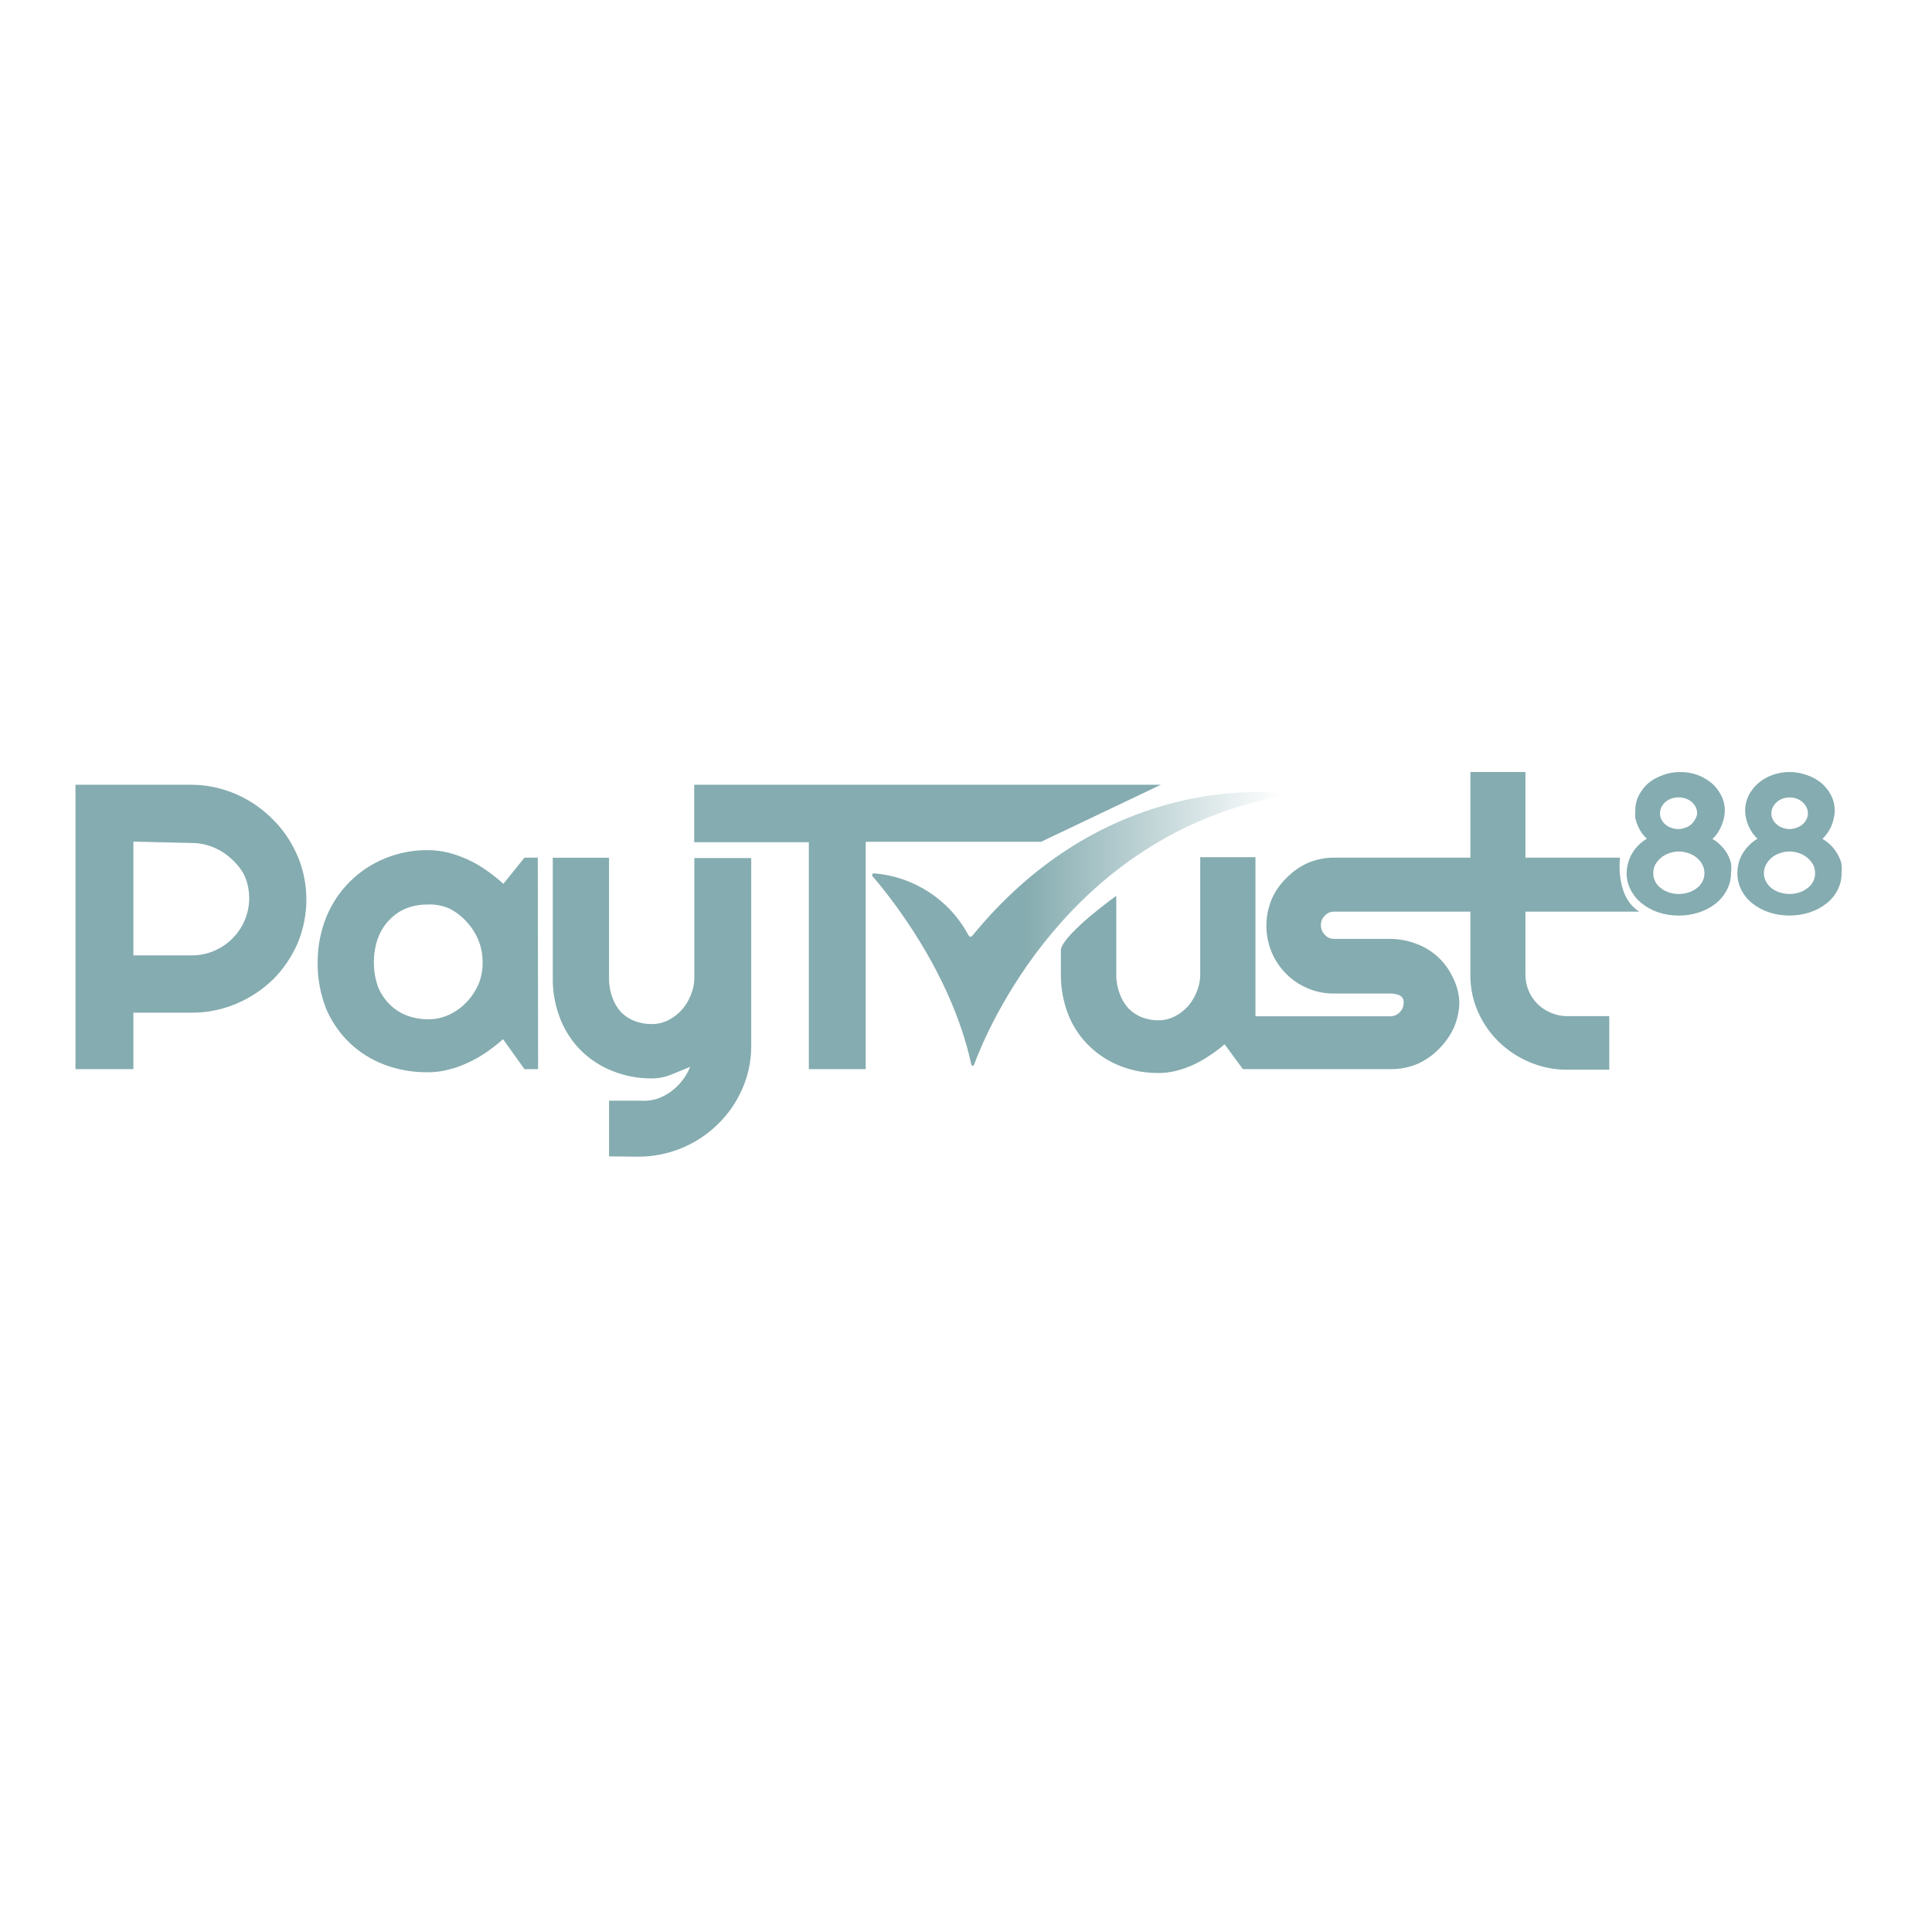
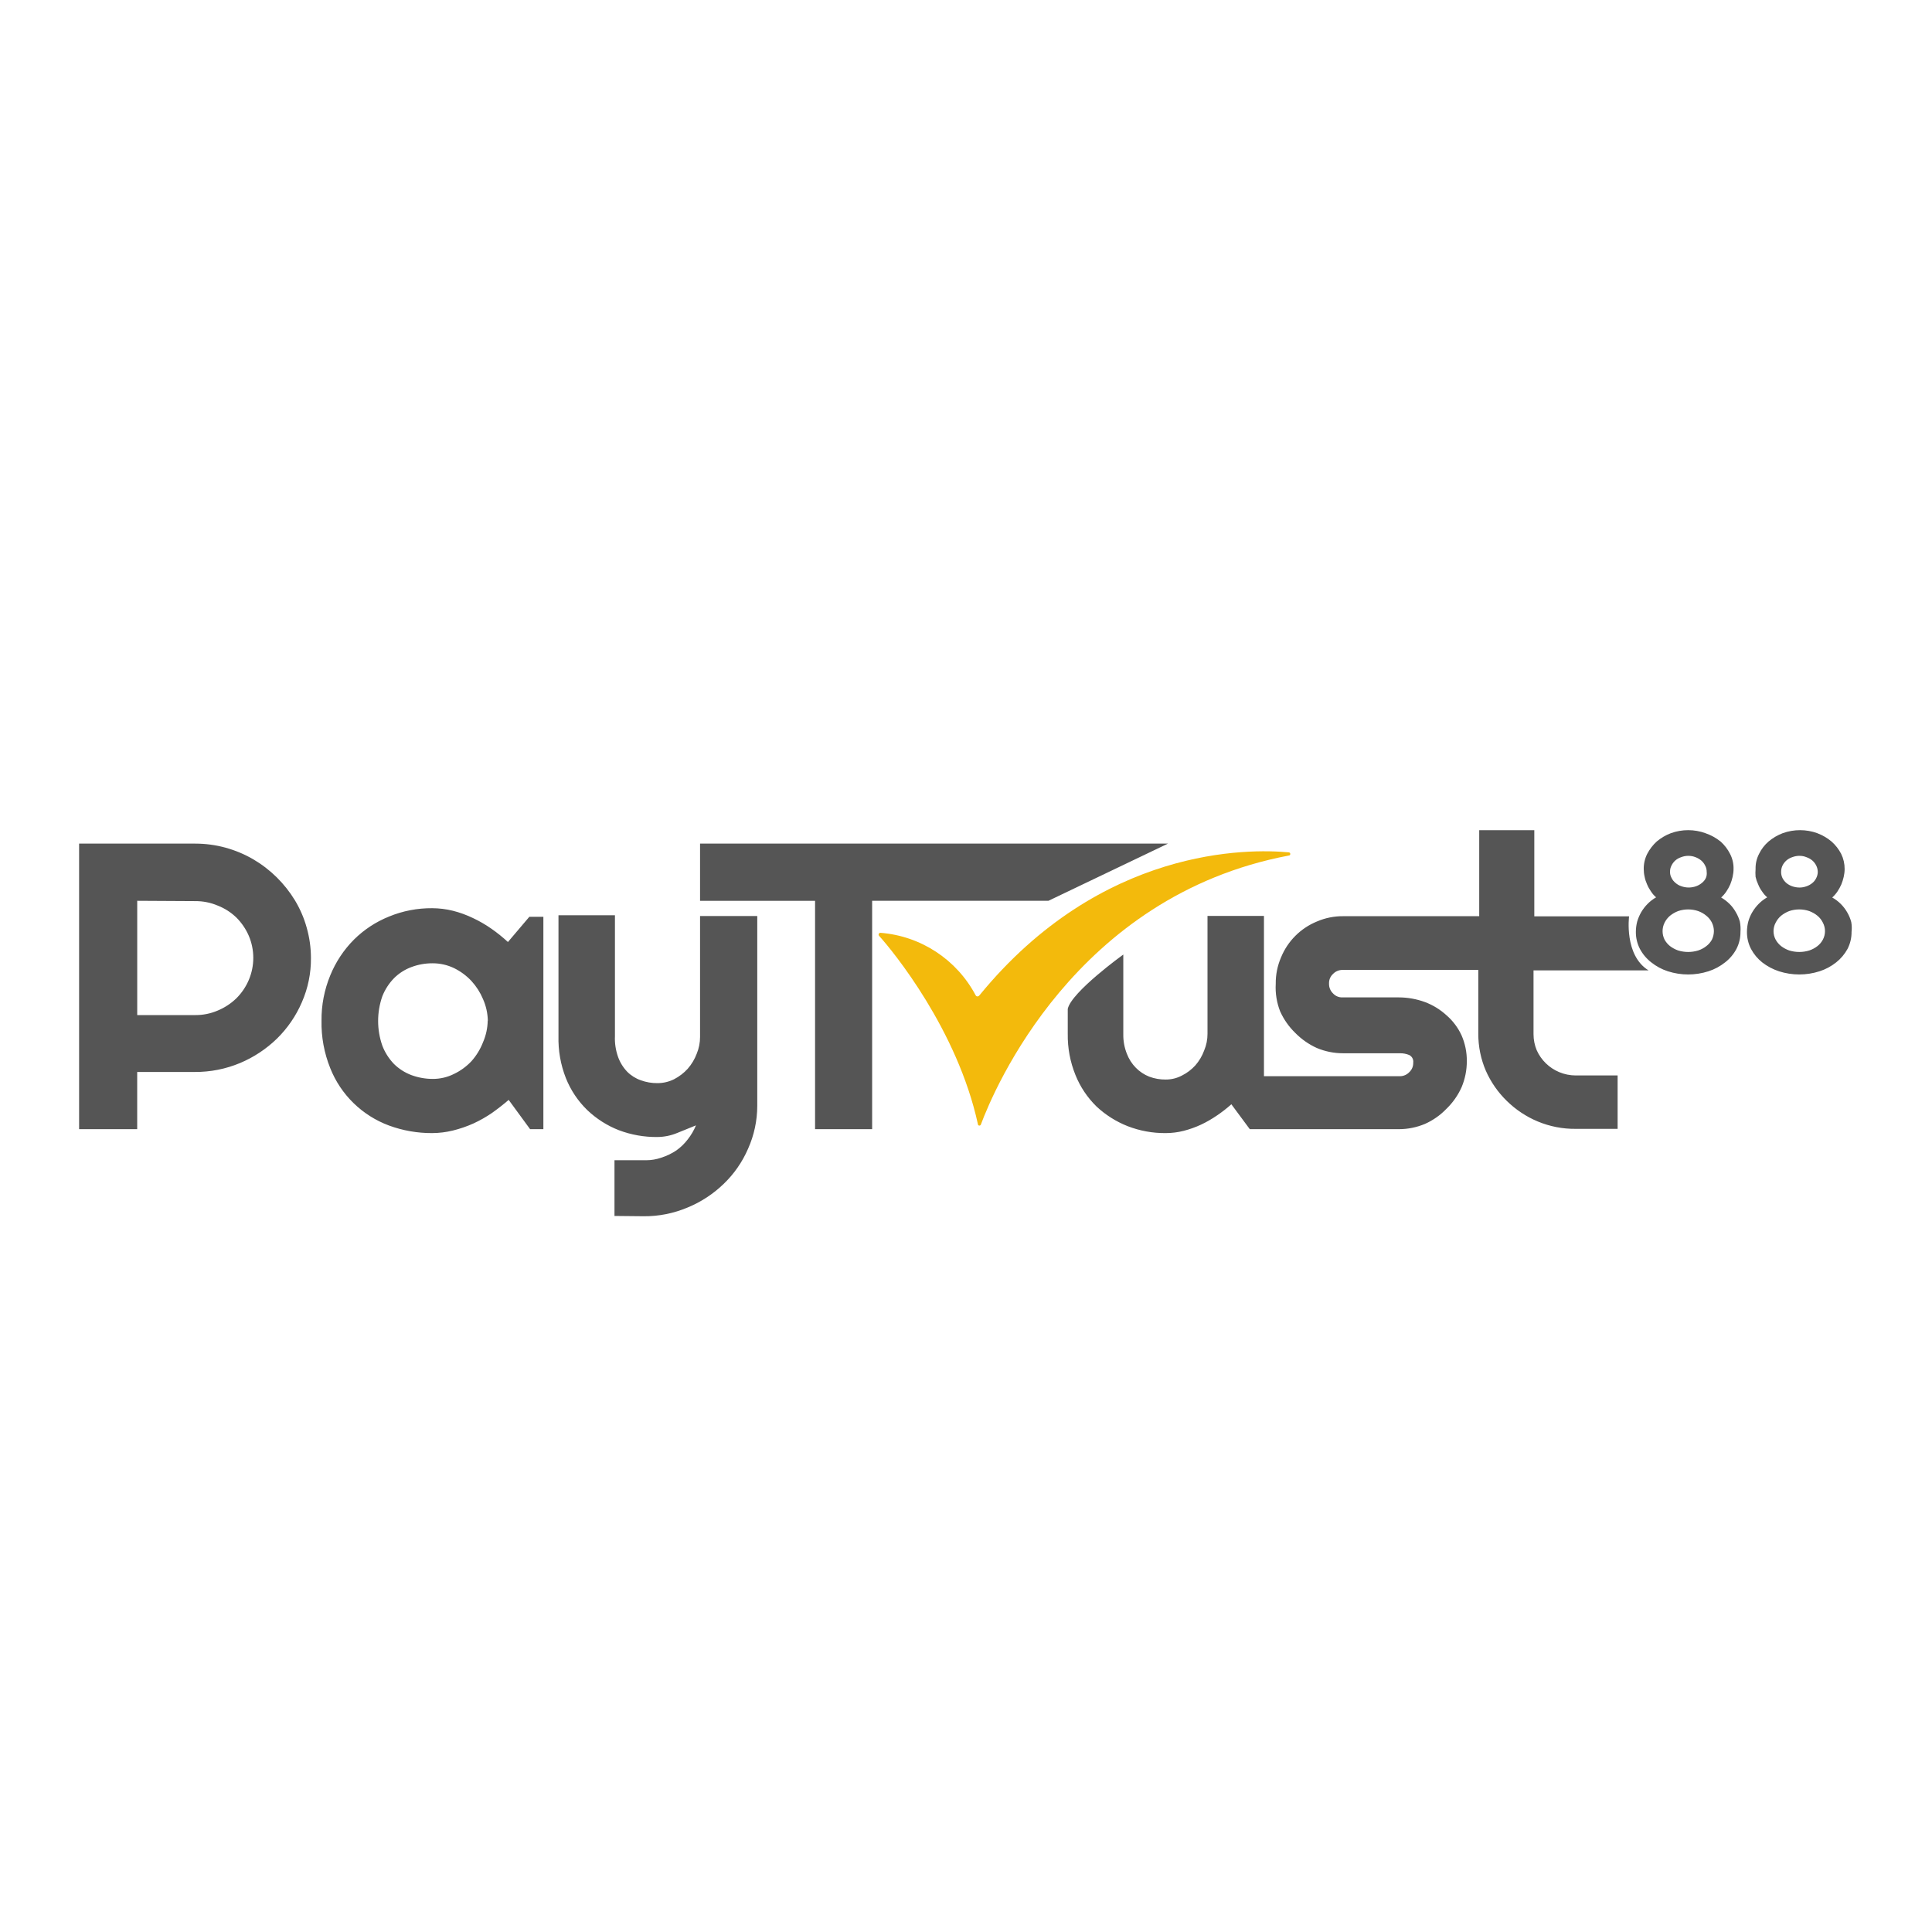
- <svg xmlns="http://www.w3.org/2000/svg" role="img" aria-labelledby="payment-paytrust" width="96" height="96" viewBox="0 0 96 96">
-   <defs>
-     <linearGradient id="paymentgradientprefix__a" x1=".003%" x2="100.083%" y1="50.05%" y2="50.05%">
-       <stop offset="0%" stop-color="#85ACB0" />
-       <stop offset="37%" stop-color="#85ACB0" />
-       <stop offset="100%" stop-color="#FFF" />
-     </linearGradient>
-   </defs>
+ <svg xmlns="http://www.w3.org/2000/svg" width="72" height="72" viewBox="0 0 72 72">
  <g fill="none">
-     <path fill="#85ACB0" d="M26.513 4.373v5.95c-.006.342.052.682.17 1.004.097.277.252.53.455.743.191.19.422.334.676.424.264.098.544.145.826.141.284 0 .564-.066.818-.193a2.32 2.32 0 00.677-.52c.192-.22.343-.472.446-.744.112-.266.17-.552.17-.84v-5.95h2.827v9.363c-.001.733-.155 1.457-.454 2.127a5.51 5.51 0 01-1.212 1.74 5.637 5.637 0 01-3.964 1.607l-1.435-.015v-2.767h1.562c.265.018.532-.01.788-.082.252-.082.49-.203.706-.357a2.87 2.87 0 00.975-1.242l-.945.387c-.305.123-.63.186-.96.186a5.102 5.102 0 01-1.91-.35 4.67 4.67 0 01-1.57-.996 4.596 4.596 0 01-1.056-1.577 5.37 5.37 0 01-.386-2.09v-5.95h2.796zM72.049.112v4.254h4.7s-.26 1.94.96 2.684h-5.66v3.154c.003.539.22 1.055.603 1.435.192.189.42.338.67.439.255.11.531.166.81.163h2.082v2.663h-2.082a4.752 4.752 0 01-1.867-.372 4.946 4.946 0 01-1.54-1.012 4.827 4.827 0 01-1.033-1.487 4.462 4.462 0 01-.38-1.83V7.05h-6.76a.61.61 0 00-.468.194.647.647 0 00-.2.476.662.662 0 00.2.483c.118.134.29.208.468.2h2.76c.444 0 .885.08 1.301.239a3.213 3.213 0 011.807 1.636c.2.377.317.793.342 1.22a3.22 3.22 0 01-.267 1.308 3.607 3.607 0 01-.744 1.064 3.495 3.495 0 01-1.064.744c-.412.172-.854.26-1.301.26h-7.378l-.907-1.235a6.56 6.56 0 01-.744.558 5.622 5.622 0 01-.795.454c-.275.128-.562.23-.856.305a3.577 3.577 0 01-.892.111 5.094 5.094 0 01-1.882-.342 4.618 4.618 0 01-1.54-.981 4.462 4.462 0 01-1.048-1.547 5.42 5.42 0 01-.38-2.046V8.924c.18-.818 2.753-2.662 2.753-2.662v3.912c-.004.325.054.648.17.952.097.276.249.529.447.743.19.188.414.334.662.432.261.099.538.15.818.148.28 0 .554-.066.803-.193.25-.125.475-.297.662-.506.19-.22.342-.471.446-.743.107-.263.162-.543.164-.826V4.343h2.744v7.906h6.693a.632.632 0 00.469-.194.647.647 0 00.2-.476.364.364 0 00-.2-.371 1.145 1.145 0 00-.469-.09h-2.803a3.22 3.22 0 01-1.31-.267 3.347 3.347 0 01-1.777-1.793 3.421 3.421 0 010-2.618c.174-.403.427-.767.744-1.07a3.428 3.428 0 011.063-.744 3.34 3.34 0 011.31-.26h6.76V.112h2.736zM17.507 3.994c.348 0 .695.043 1.033.126a5.816 5.816 0 011.904.893c.287.2.56.418.818.654l1.049-1.301h.662l.015 10.508h-.677l-1.064-1.487a8.79 8.79 0 01-.825.647c-.29.199-.596.373-.915.52-.317.15-.648.267-.989.35-.335.087-.68.13-1.026.126a5.95 5.95 0 01-2.127-.372 5.132 5.132 0 01-1.74-1.086 5.206 5.206 0 01-1.16-1.673 6.128 6.128 0 01-.432-2.35c0-.764.146-1.522.431-2.231a5.31 5.31 0 012.915-2.915 5.526 5.526 0 012.128-.41zM5.757.744c.502 0 1.003.07 1.487.208.96.268 1.833.78 2.536 1.487.349.34.651.726.9 1.146.252.424.45.879.587 1.353a5.637 5.637 0 01-.245 3.719 5.83 5.83 0 01-1.198 1.755 5.905 5.905 0 01-1.83 1.212 5.645 5.645 0 01-2.23.446H2.878v2.804H0V.744h5.756zm48.176 0l-5.95 2.833h-8.716v11.297h-2.826V3.599h-5.697V.744h23.189zm-36.426 5.95c-.36-.003-.719.06-1.056.185a2.454 2.454 0 00-.833.558 2.573 2.573 0 00-.58.907 3.473 3.473 0 00-.209 1.227 3.54 3.54 0 00.209 1.227c.133.324.33.617.58.863.241.244.533.432.855.55.338.126.696.189 1.056.186.368.003.732-.078 1.063-.238.327-.158.622-.375.87-.64.248-.27.447-.582.588-.921.129-.34.19-.701.179-1.064a2.774 2.774 0 00-.209-1.07 3.064 3.064 0 00-.587-.915 2.893 2.893 0 00-.84-.647 2.417 2.417 0 00-1.086-.209zM2.878 3.57v5.652h2.878c.383.005.762-.069 1.116-.216.341-.142.652-.35.915-.61a2.826 2.826 0 00.617-3.131 2.811 2.811 0 00-.617-.803 2.975 2.975 0 00-.915-.602 2.819 2.819 0 00-1.116-.223L2.878 3.57zM79.747.112a2.402 2.402 0 011.561.557c.196.17.355.378.469.61.119.23.18.485.178.744 0 .13-.015.26-.044.387-.032.13-.074.256-.127.379-.05.122-.112.24-.186.35-.074.109-.161.208-.26.297.15.085.288.19.41.312.122.123.23.26.319.41.083.147.148.305.193.468.026.17.026.343 0 .513.005.293-.067.583-.208.84-.134.26-.322.488-.55.67-.248.192-.527.34-.826.438a3.153 3.153 0 01-1.004.157 3.198 3.198 0 01-1.011-.157 2.61 2.61 0 01-.818-.438 2.008 2.008 0 01-.558-.67 1.778 1.778 0 01-.208-.84c.002-.174.027-.346.074-.513a1.8 1.8 0 01.201-.476c.087-.146.192-.281.312-.402.124-.125.264-.232.417-.32a1.86 1.86 0 01-.446-.64 1.889 1.889 0 01-.127-.378 1.748 1.748 0 010-.387 1.584 1.584 0 01.171-.744 2.06 2.06 0 01.469-.61c.22-.181.472-.32.743-.409.274-.102.564-.153.856-.148zm6.276.148c.272.089.524.228.744.41.196.171.357.378.476.61a1.68 1.68 0 01.127 1.13 1.993 1.993 0 01-.565 1.026c.311.174.569.432.743.744.088.146.156.303.2.468.024.163.026.328.008.49.004.293-.065.582-.2.841-.135.262-.326.49-.558.67-.248.192-.527.34-.826.438a3.302 3.302 0 01-2.008 0 2.655 2.655 0 01-.825-.438 2.008 2.008 0 01-.558-.67 1.777 1.777 0 01-.2-.84c-.001-.173.022-.346.066-.513a1.8 1.8 0 01.2-.476c.088-.148.196-.283.32-.402.122-.125.26-.232.41-.32a2.358 2.358 0 01-.253-.29 2.305 2.305 0 01-.193-.35 1.86 1.86 0 01-.12-.378 1.68 1.68 0 01.126-1.13c.12-.232.282-.439.477-.61.206-.179.443-.317.699-.41a2.536 2.536 0 011.71 0zm-6.849 3.89c-.287.1-.527.3-.677.565a.93.93 0 00-.096.424.878.878 0 00.096.416c.067.126.16.236.275.32.119.098.255.171.402.216.32.109.668.109.99 0 .148-.046.286-.12.408-.216a.922.922 0 00.268-.32.885.885 0 00.1-.335l.003-.094-.006-.097a.937.937 0 00-.097-.314 1.041 1.041 0 00-.268-.335 1.168 1.168 0 00-.409-.23c-.319-.12-.67-.12-.989 0zm5.994-.09a1.309 1.309 0 00-.49.09c-.29.094-.533.296-.677.565a.937.937 0 00-.104.424c0 .145.035.288.104.416.066.124.157.233.267.32.122.097.261.17.41.216a1.555 1.555 0 00.99 0 1.16 1.16 0 00.4-.216.944.944 0 00.275-.32.878.878 0 00.096-.336l.001-.08a.93.93 0 00-.097-.424 1.25 1.25 0 00-.676-.565c-.16-.06-.329-.09-.499-.09zm-5.882-2.625a.937.937 0 00-.29.171.915.915 0 00-.194.253.744.744 0 00-.067.305.677.677 0 00.067.305.788.788 0 00.194.245c.084.075.182.13.29.164a.952.952 0 00.706 0 .796.796 0 00.29-.164.788.788 0 00.194-.245.677.677 0 00.104-.305.744.744 0 00-.067-.305.915.915 0 00-.194-.253.937.937 0 00-.29-.17 1.078 1.078 0 00-.743 0zm5.89-.06c-.122.001-.242.021-.357.06a.9.9 0 00-.283.171.788.788 0 00-.193.253.617.617 0 00-.075.305.595.595 0 00.075.305c.045.096.11.18.193.245.081.075.178.131.283.164a.952.952 0 00.706 0 .796.796 0 00.29-.164.692.692 0 00.194-.245.595.595 0 00.074-.305.617.617 0 00-.074-.305.788.788 0 00-.194-.253.937.937 0 00-.64-.23z" transform="translate(3.75 38.25)" />
-     <path fill="url(#paymentgradientprefix__a)" d="M39.61 5.295c.684.788 3.881 4.648 4.9 9.334a.074.074 0 00.149 0c.632-1.704 4.648-11.312 15.238-13.313a.082.082 0 000-.156C57.912.982 50.601.87 44.57 8.24c-.06.075-.142.075-.186 0a5.853 5.853 0 00-4.715-3.094.09.09 0 00-.06.15z" transform="translate(3.75 38.25)" />
+     <path fill="#555" d="M20.104 3.172v4.5c-.012.26.027.52.112.766.073.21.19.401.343.562.143.144.316.253.507.32.2.073.411.11.624.107.215 0 .427-.05.619-.146.19-.098.362-.23.506-.388.145-.166.26-.356.337-.562.083-.2.125-.414.124-.63V3.2h2.132v7.076c-.001.55-.118 1.095-.343 1.597-.214.494-.523.94-.911 1.311-.387.374-.841.672-1.339.877-.52.22-1.078.332-1.643.327l-1.085-.011v-2.076h1.181c.192 0 .382-.033.563-.096.199-.063.388-.154.562-.27.163-.116.307-.257.428-.416.124-.158.226-.332.303-.518l-.708.287c-.23.095-.477.144-.726.147-.492.006-.98-.08-1.44-.254-.44-.171-.84-.428-1.181-.753-.345-.336-.615-.74-.793-1.187-.197-.5-.29-1.033-.276-1.57v-4.5h2.104zm-6.812-.264c.261.001.522.033.776.096.256.065.505.156.743.27.241.113.473.247.691.4.216.15.42.316.614.494l.798-.94h.523v7.915h-.495l-.798-1.091c-.197.169-.405.332-.619.484-.219.15-.45.282-.692.393-.248.112-.506.2-.77.265-.253.062-.511.094-.771.095-.547.003-1.09-.092-1.603-.28-1.002-.37-1.8-1.147-2.194-2.138-.227-.563-.338-1.166-.326-1.772-.006-.579.105-1.153.326-1.688.203-.498.503-.952.883-1.333.375-.372.82-.664 1.31-.86.51-.21 1.054-.314 1.604-.31zM4.466.501c.38 0 .759.051 1.125.151.363.1.71.245 1.035.434.636.373 1.17.9 1.553 1.53.191.318.34.66.438 1.018.104.366.157.744.158 1.125.006.569-.11 1.132-.338 1.653-.218.508-.534.969-.928 1.356-.398.387-.866.696-1.378.911-.534.223-1.108.336-1.687.332H2.3v2.132H.135V.501h4.331zm36.248 0l-4.455 2.131h-6.57v8.511h-2.127v-8.51h-4.286V.5h17.438zm-27.4 4.46c-.27-.002-.54.045-.793.14-.245.09-.468.233-.652.417-.187.193-.334.42-.433.67-.21.597-.21 1.247 0 1.845.097.253.245.484.433.68.186.183.408.324.652.416.254.093.523.141.793.141.276.001.547-.062.793-.186.246-.117.467-.28.653-.478.183-.207.328-.445.428-.703.11-.254.17-.527.174-.804h.005c-.006-.278-.067-.551-.18-.805-.103-.246-.247-.472-.427-.669-.186-.2-.407-.364-.652-.484-.248-.119-.52-.18-.794-.18zM2.301 2.632v4.259h2.165c.288.002.574-.056.838-.17.257-.107.492-.261.692-.455.196-.195.353-.426.461-.68.226-.529.226-1.126 0-1.654-.11-.252-.266-.481-.46-.675-.2-.193-.434-.344-.693-.445-.264-.113-.55-.17-.838-.168l-2.165-.012zM54.366 0v3.212h3.532s-.191 1.451.726 2.014h-4.287v2.379c0 .205.04.407.119.596.165.369.465.66.838.816.194.081.402.123.613.124h1.564v1.99h-1.564c-.485.005-.965-.089-1.412-.275-.43-.179-.82-.439-1.153-.765-.33-.321-.596-.703-.782-1.125-.187-.435-.283-.904-.281-1.378v-2.38h-5.063c-.134 0-.263.055-.354.153-.098.09-.151.22-.146.354-.005.137.048.27.146.366.09.1.22.156.354.151h2.098c.334 0 .666.06.98.175.294.111.565.277.798.49.238.206.43.461.562.747.132.302.2.628.197.957.002.338-.065.673-.197.984-.135.3-.326.57-.562.799-.228.237-.499.428-.799.562-.31.13-.642.198-.979.197h-5.551l-.687-.928c-.168.15-.347.29-.534.416-.19.13-.389.246-.596.343-.208.097-.425.174-.647.231-.219.056-.444.084-.67.084-.484.005-.965-.083-1.417-.258-.432-.17-.827-.42-1.165-.737-.338-.332-.605-.73-.781-1.17-.198-.488-.295-1.01-.287-1.536V6.66c.135-.63 2.07-2.025 2.07-2.025v2.976c-.003.244.04.486.13.714.074.198.189.378.337.529.141.144.312.257.5.332.196.073.404.11.613.107.21.001.417-.049.602-.147.189-.094.358-.222.5-.377.145-.165.258-.356.333-.562.082-.196.124-.406.123-.619V3.195h2.104v5.974h5.063c.134.001.263-.054.354-.152.098-.091.151-.22.146-.354.016-.116-.043-.228-.146-.282-.112-.047-.233-.07-.354-.067h-2.11c-.338.001-.673-.066-.984-.197-.3-.136-.573-.327-.804-.563-.237-.23-.428-.503-.563-.804-.127-.326-.183-.675-.163-1.024-.004-.338.063-.673.197-.984.248-.608.73-1.09 1.339-1.339.31-.134.646-.201.984-.197h5.063V0h2.053zm6.378.113c.204.07.395.174.563.309.146.13.266.286.354.461.09.174.135.367.13.563 0 .098-.012.196-.034.292-.022.098-.052.194-.09.287-.041.092-.09.18-.146.264-.055.081-.12.155-.192.22.113.066.217.145.31.236s.172.196.236.31c.066.11.117.23.152.354.024.126.032.254.022.382.003.221-.05.44-.151.636-.104.195-.248.365-.422.5-.185.147-.395.26-.62.332-.491.158-1.02.158-1.512 0-.225-.072-.434-.185-.619-.332-.174-.135-.318-.305-.422-.5-.102-.196-.154-.415-.152-.636 0-.13.017-.261.05-.388.037-.124.088-.242.153-.354.066-.11.145-.213.236-.304.094-.095.2-.176.315-.242-.074-.064-.138-.137-.191-.22-.058-.082-.107-.17-.146-.264-.041-.09-.072-.184-.09-.28-.023-.097-.034-.195-.034-.293-.002-.195.042-.388.13-.563.09-.173.21-.329.354-.461.157-.132.336-.237.528-.31.417-.15.872-.15 1.288 0zm4.168 0c.193.072.372.177.53.309.147.13.27.286.36.461.086.175.13.368.129.563 0 .098-.012.196-.034.292-.022.098-.052.194-.09.287-.041.092-.09.18-.146.264-.055.081-.12.155-.192.22.236.132.43.326.563.562.064.111.114.23.146.355.022.12.025.243.011.365.003.221-.05.44-.151.636-.106.194-.25.364-.422.5-.185.147-.395.26-.62.332-.491.158-1.02.158-1.512 0-.226-.074-.437-.186-.625-.332-.171-.136-.313-.307-.416-.5-.102-.196-.154-.415-.152-.636 0-.13.017-.261.05-.388.035-.124.086-.244.153-.354.066-.11.145-.213.236-.304.094-.095.2-.176.315-.242-.074-.064-.138-.137-.191-.22-.06-.08-.109-.17-.146-.264-.043-.09-.075-.184-.096-.28l-.006-.147.006-.146c-.005-.196.04-.39.13-.563.085-.176.206-.333.354-.461.157-.132.336-.237.528-.31.417-.15.872-.15 1.288 0zm-5.186 2.902c-.11.042-.212.101-.303.174-.085.072-.153.16-.203.26-.098.198-.098.43 0 .63.051.092.12.174.203.241.092.07.194.125.303.163.244.075.505.075.748 0 .11-.036.213-.091.304-.163.086-.065.157-.148.208-.242.047-.098.072-.206.073-.315 0-.109-.026-.217-.073-.315-.05-.1-.12-.189-.208-.259-.09-.075-.193-.134-.304-.174-.242-.082-.505-.082-.748 0zm4.14 0c-.11.042-.212.101-.303.174-.085.072-.153.16-.203.26-.105.196-.105.432 0 .63.051.092.12.174.203.241.092.07.194.125.303.163.244.075.505.075.748 0 .11-.037.213-.092.304-.163.084-.065.153-.148.203-.242.051-.097.078-.205.078-.315 0-.11-.027-.218-.078-.315-.048-.1-.117-.188-.203-.259-.09-.074-.194-.133-.304-.174-.242-.082-.505-.082-.748 0zM64.25.956c-.093 0-.184.017-.27.05-.16.051-.292.165-.366.316-.033.072-.05.15-.05.23-.002.08.016.16.05.231.036.071.086.134.146.186.065.054.14.096.22.123.087.03.178.045.27.046.088 0 .175-.016.258-.046.08-.027.155-.069.22-.123.062-.05.112-.114.146-.186.036-.071.056-.15.056-.23-.002-.08-.02-.16-.056-.231-.035-.073-.085-.138-.146-.191-.065-.055-.14-.097-.22-.124-.081-.034-.17-.051-.258-.05zm-4.14 0c-.093 0-.184.017-.27.05-.079.026-.151.066-.214.119-.061.053-.111.118-.146.191-.038.071-.057.15-.056.23-.003.081.017.161.056.232.034.072.084.135.146.185.062.055.135.098.214.124.181.067.38.067.562 0 .078-.029.15-.07.214-.124.062-.05.112-.113.146-.185.029-.072.038-.15.028-.226.001-.08-.018-.16-.056-.23-.035-.073-.085-.138-.146-.191-.064-.053-.136-.095-.214-.124-.084-.034-.174-.05-.264-.05z" transform="translate(2.813 30.938)" />
+     <path fill="#F3BA0C" d="M29.948 3.938c.511.562 2.919 3.498 3.684 7.025 0 .056.096.068.112 0 .478-1.282 3.5-8.51 11.475-10.018.068 0 .073-.112 0-.118-1.49-.14-6.992-.22-11.53 5.327-.046.056-.108.056-.142 0-.706-1.333-2.045-2.212-3.549-2.329-.027 0-.05.015-.062.04-.01.024-.006.053.012.072z" transform="translate(2.813 30.938)" />
  </g>
</svg>
